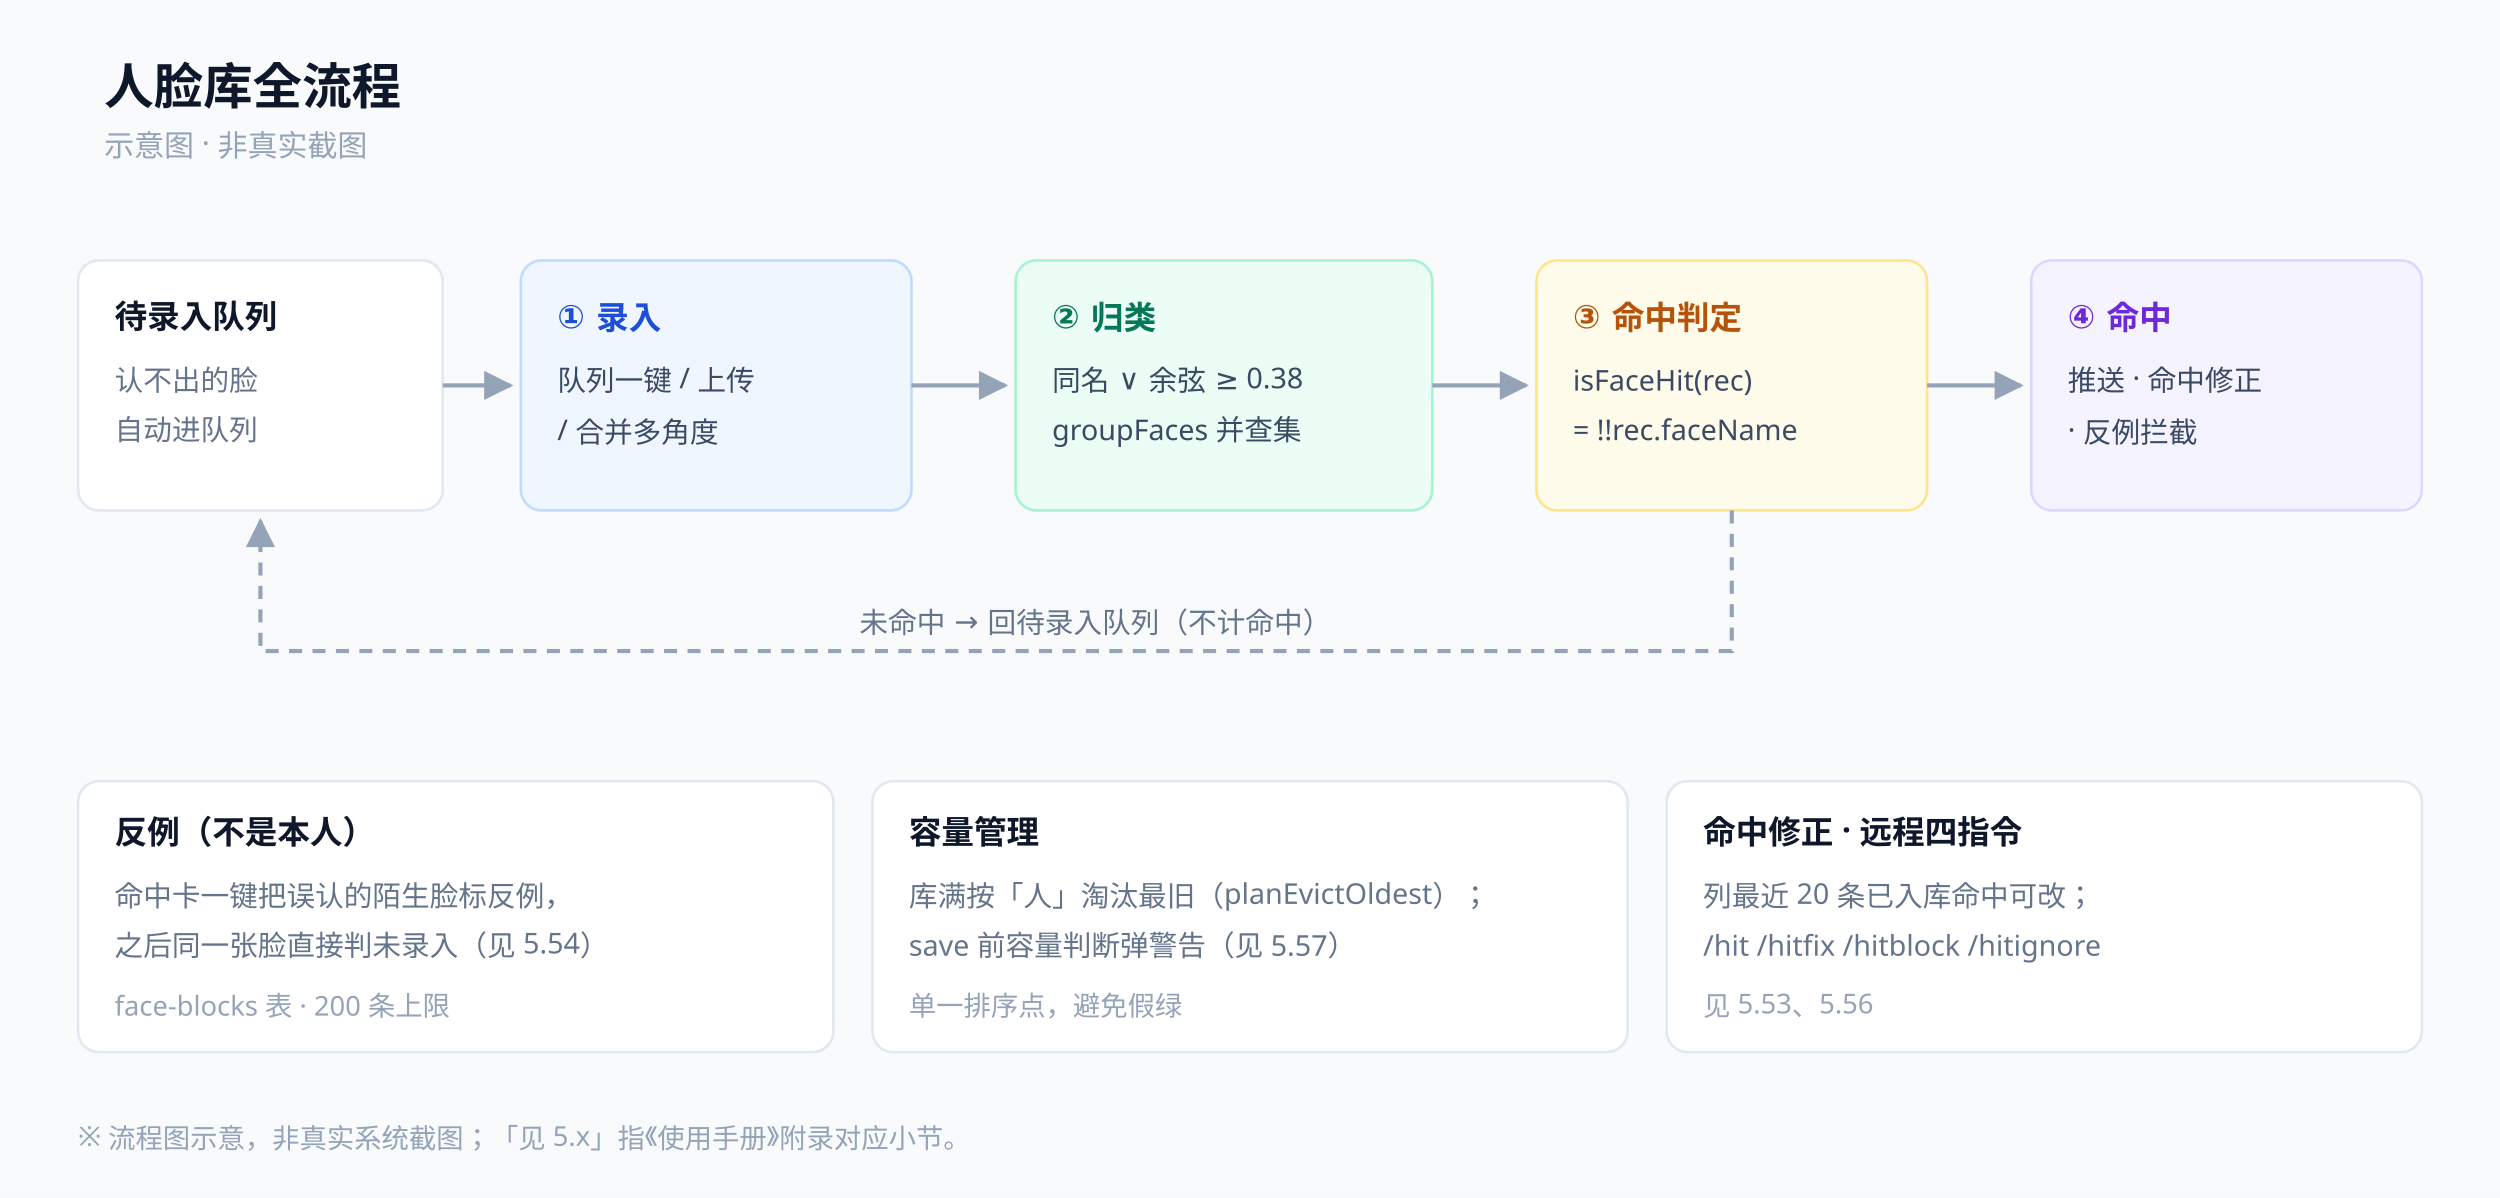
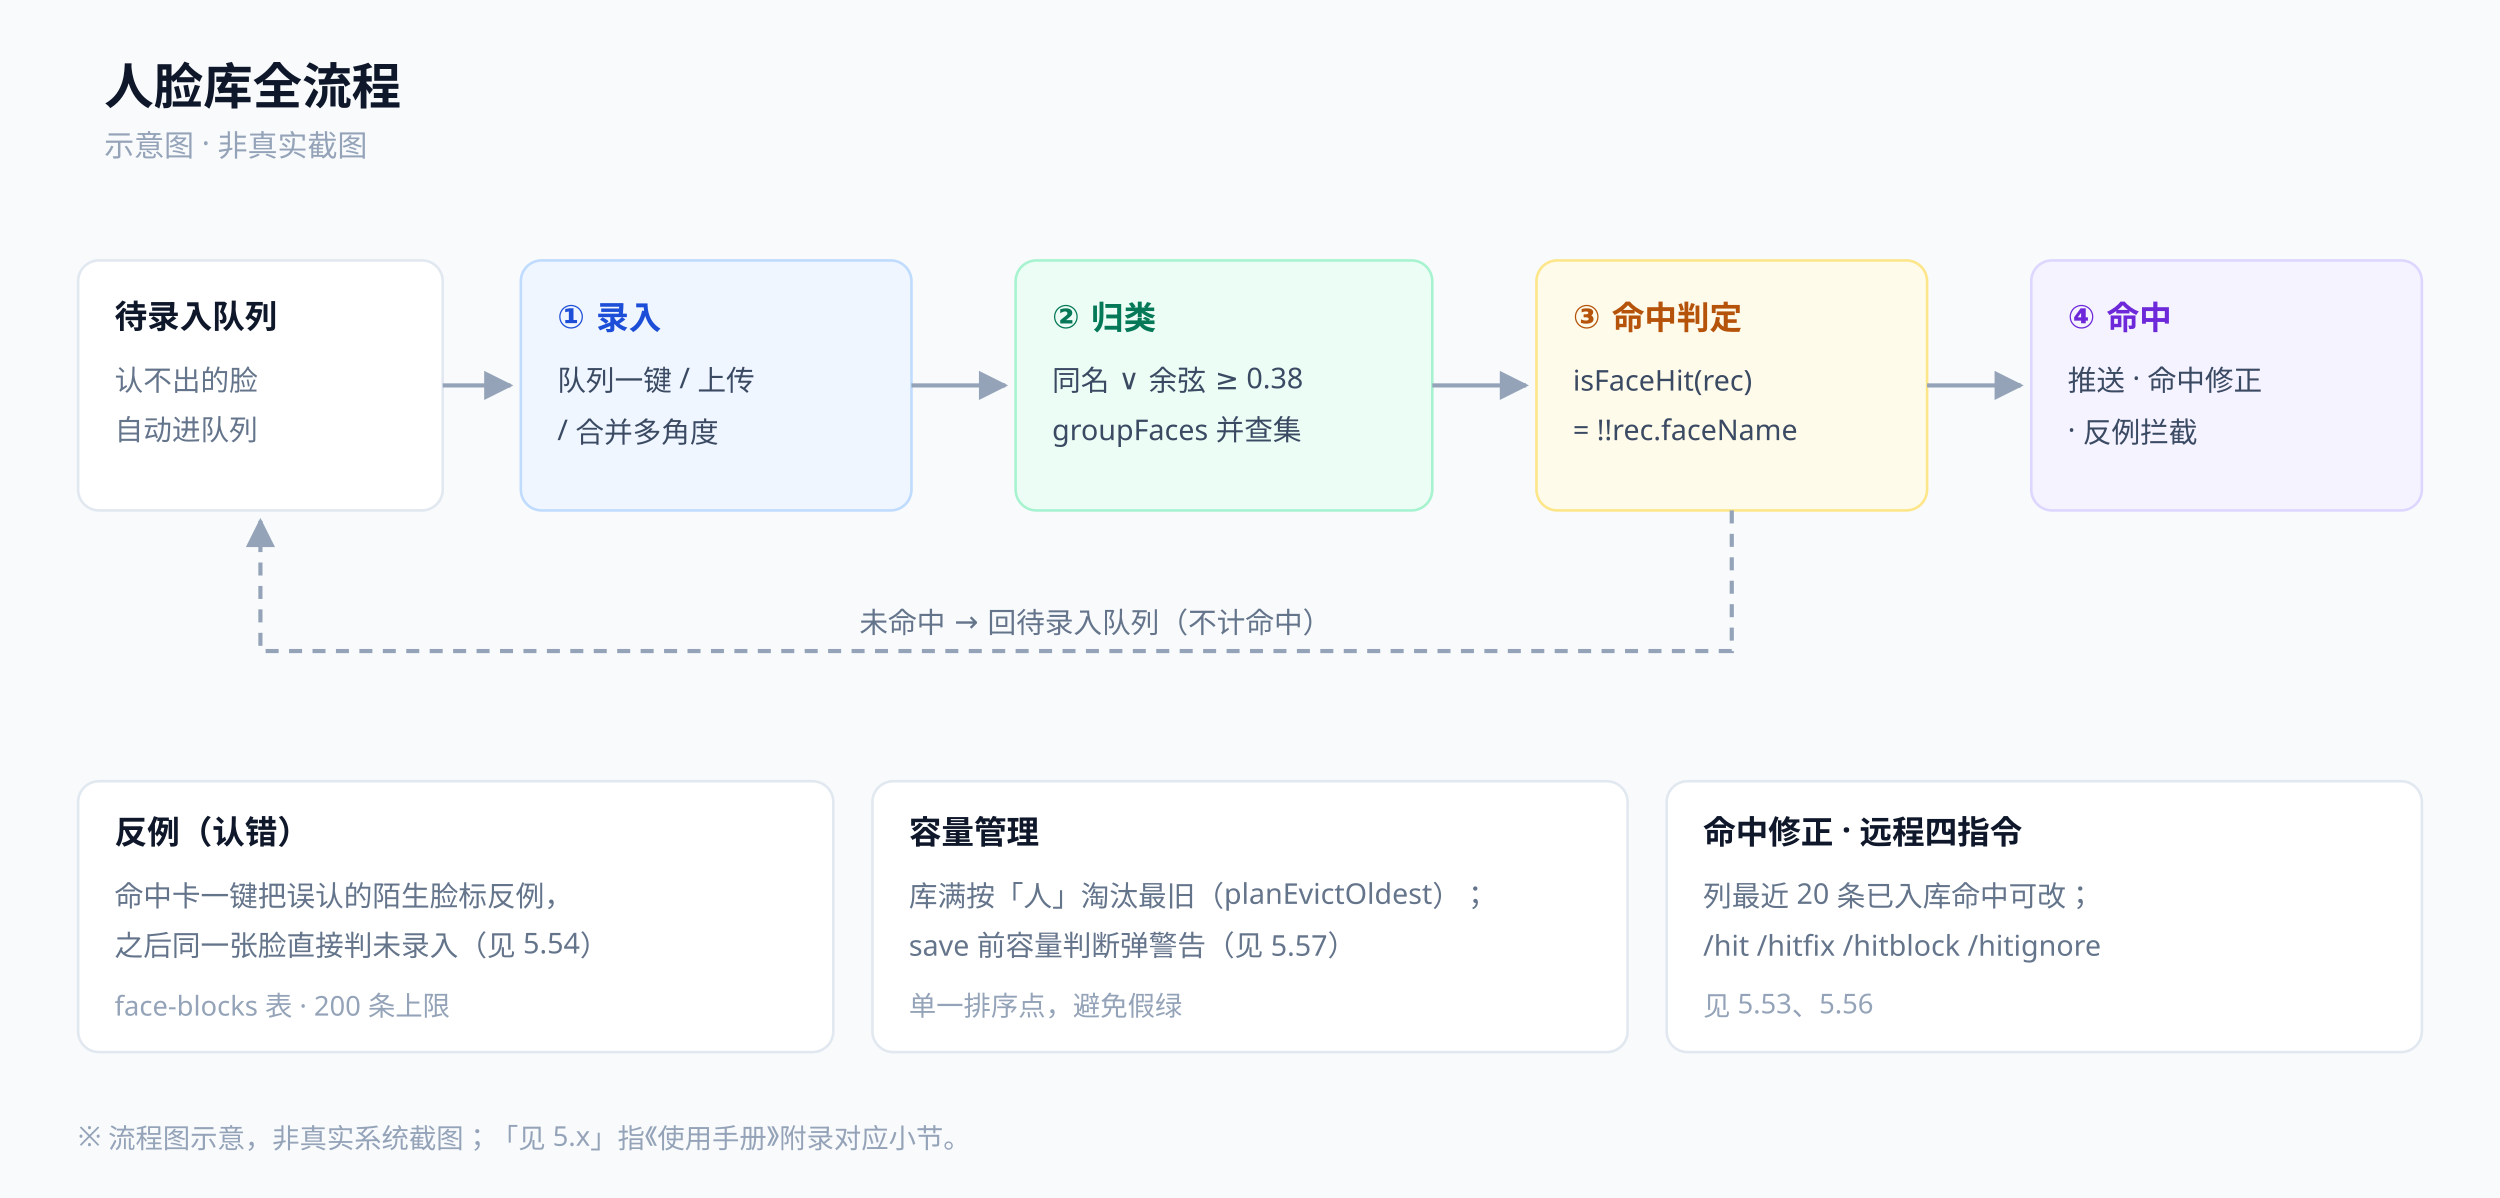
<svg xmlns="http://www.w3.org/2000/svg" viewBox="0 0 960 460" font-family="system-ui, 'PingFang SC', 'Microsoft YaHei', sans-serif">
  <rect width="960" height="460" fill="#f8fafc" />
  <text x="40" y="40" font-size="19" font-weight="700" fill="#0f172a">人脸库全流程</text>
  <text x="40" y="60" font-size="11.5" fill="#94a3b8">示意图 · 非真实截图</text>
  <defs>
    <marker id="arf" viewBox="0 0 10 10" refX="9" refY="5" markerWidth="7" markerHeight="7" orient="auto-start-reverse">
      <path d="M0,0 L10,5 L0,10 z" fill="#94a3b8" />
    </marker>
  </defs>
  <rect x="30" y="100" width="140" height="96" rx="8" fill="#ffffff" stroke="#e2e8f0" />
  <text x="44" y="126" font-size="12.5" font-weight="600" fill="#0f172a">待录入队列</text>
  <text x="44" y="150" font-size="11" fill="#64748b">认不出的脸</text>
  <text x="44" y="169" font-size="11" fill="#64748b">自动进队列</text>
  <rect x="200" y="100" width="150" height="96" rx="8" fill="#eff6ff" stroke="#bfdbfe" />
  <text x="214" y="126" font-size="12.5" font-weight="600" fill="#1d4ed8">① 录入</text>
  <text x="214" y="150" font-size="11" fill="#3b4a63">队列一键 / 上传</text>
  <text x="214" y="169" font-size="11" fill="#3b4a63">/ 合并多角度</text>
  <rect x="390" y="100" width="160" height="96" rx="8" fill="#ecfdf5" stroke="#a7f3d0" />
  <text x="404" y="126" font-size="12.5" font-weight="600" fill="#047857">② 归类</text>
  <text x="404" y="150" font-size="11" fill="#3b4a63">同名 ∨ 余弦 ≥ 0.38</text>
  <text x="404" y="169" font-size="11" fill="#3b4a63">groupFaces 并查集</text>
  <rect x="590" y="100" width="150" height="96" rx="8" fill="#fffbeb" stroke="#fde68a" />
  <text x="604" y="126" font-size="12.5" font-weight="600" fill="#b45309">③ 命中判定</text>
  <text x="604" y="150" font-size="11" fill="#3b4a63">isFaceHit(rec)</text>
  <text x="604" y="169" font-size="11" fill="#3b4a63">= !!rec.faceName</text>
  <rect x="780" y="100" width="150" height="96" rx="8" fill="#f5f3ff" stroke="#ddd6fe" />
  <text x="794" y="126" font-size="12.5" font-weight="600" fill="#6d28d9">④ 命中</text>
  <text x="794" y="150" font-size="11" fill="#3b4a63">推送 · 命中修正</text>
  <text x="794" y="169" font-size="11" fill="#3b4a63">· 反例拦截</text>
  <line x1="170" y1="148" x2="196" y2="148" stroke="#94a3b8" stroke-width="1.6" marker-end="url(#arf)" />
  <line x1="350" y1="148" x2="386" y2="148" stroke="#94a3b8" stroke-width="1.6" marker-end="url(#arf)" />
  <line x1="550" y1="148" x2="586" y2="148" stroke="#94a3b8" stroke-width="1.6" marker-end="url(#arf)" />
  <line x1="740" y1="148" x2="776" y2="148" stroke="#94a3b8" stroke-width="1.6" marker-end="url(#arf)" />
  <polyline points="665,196 665,250 100,250 100,200" fill="none" stroke="#94a3b8" stroke-width="1.6" stroke-dasharray="5 4" marker-end="url(#arf)" />
  <text x="330" y="243" font-size="11" fill="#64748b">未命中 → 回待录入队列（不计命中）</text>
  <rect x="30" y="300" width="290" height="104" rx="8" fill="#ffffff" stroke="#e2e8f0" />
-   <text x="44" y="324" font-size="12.5" font-weight="600" fill="#0f172a">反例（不是本人）</text>
+   <text x="44" y="324" font-size="12.5" font-weight="600" fill="#0f172a">反例（认错）</text>
  <text x="44" y="348" font-size="11" fill="#64748b">命中卡一键把误认的陌生脸标反例，</text>
  <text x="44" y="367" font-size="11" fill="#64748b">之后同一张脸直接判未录入（见 5.54）</text>
  <text x="44" y="390" font-size="10.5" fill="#94a3b8">face-blocks 表 · 200 条上限</text>
  <rect x="335" y="300" width="290" height="104" rx="8" fill="#ffffff" stroke="#e2e8f0" />
  <text x="349" y="324" font-size="12.5" font-weight="600" fill="#0f172a">容量管理</text>
  <text x="349" y="348" font-size="11" fill="#64748b">库满按「人」淘汰最旧（planEvictOldest）；</text>
  <text x="349" y="367" font-size="11" fill="#64748b">save 前容量判断弹警告（见 5.57）</text>
  <text x="349" y="390" font-size="10.5" fill="#94a3b8">单一排序点，避免假绿</text>
  <rect x="640" y="300" width="290" height="104" rx="8" fill="#ffffff" stroke="#e2e8f0" />
  <text x="654" y="324" font-size="12.5" font-weight="600" fill="#0f172a">命中修正 · 远程四指令</text>
  <text x="654" y="348" font-size="11" fill="#64748b">列最近 20 条已入库命中可改；</text>
  <text x="654" y="367" font-size="11" fill="#64748b">/hit /hitfix /hitblock /hitignore</text>
  <text x="654" y="390" font-size="10.5" fill="#94a3b8">见 5.53、5.56</text>
  <text x="30" y="440" font-size="10.5" fill="#94a3b8">※ 流程图示意，非真实系统截图；「见 5.x」指《使用手册》附录对应小节。</text>
</svg>
